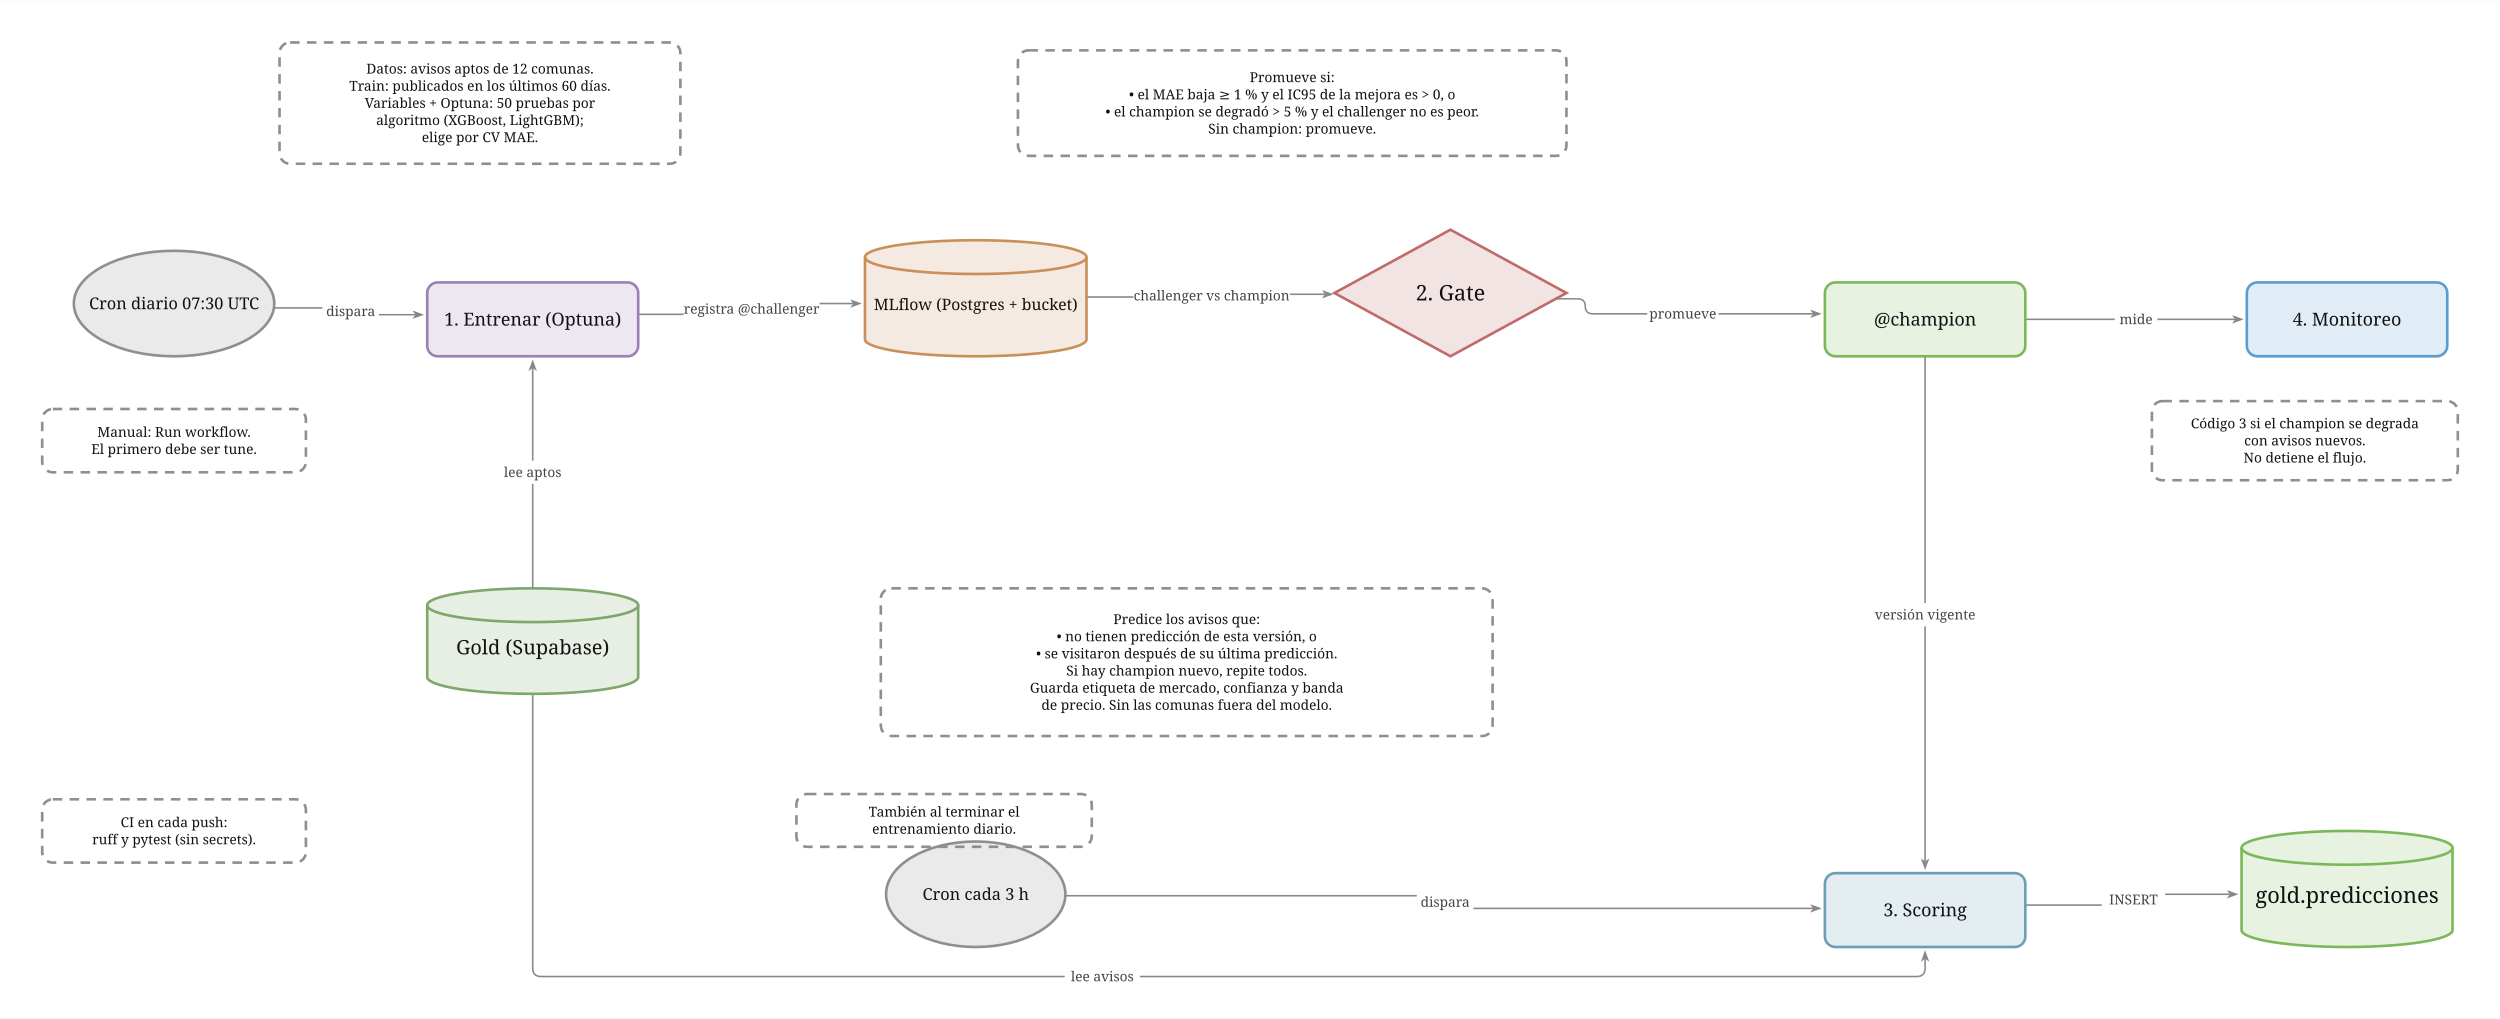
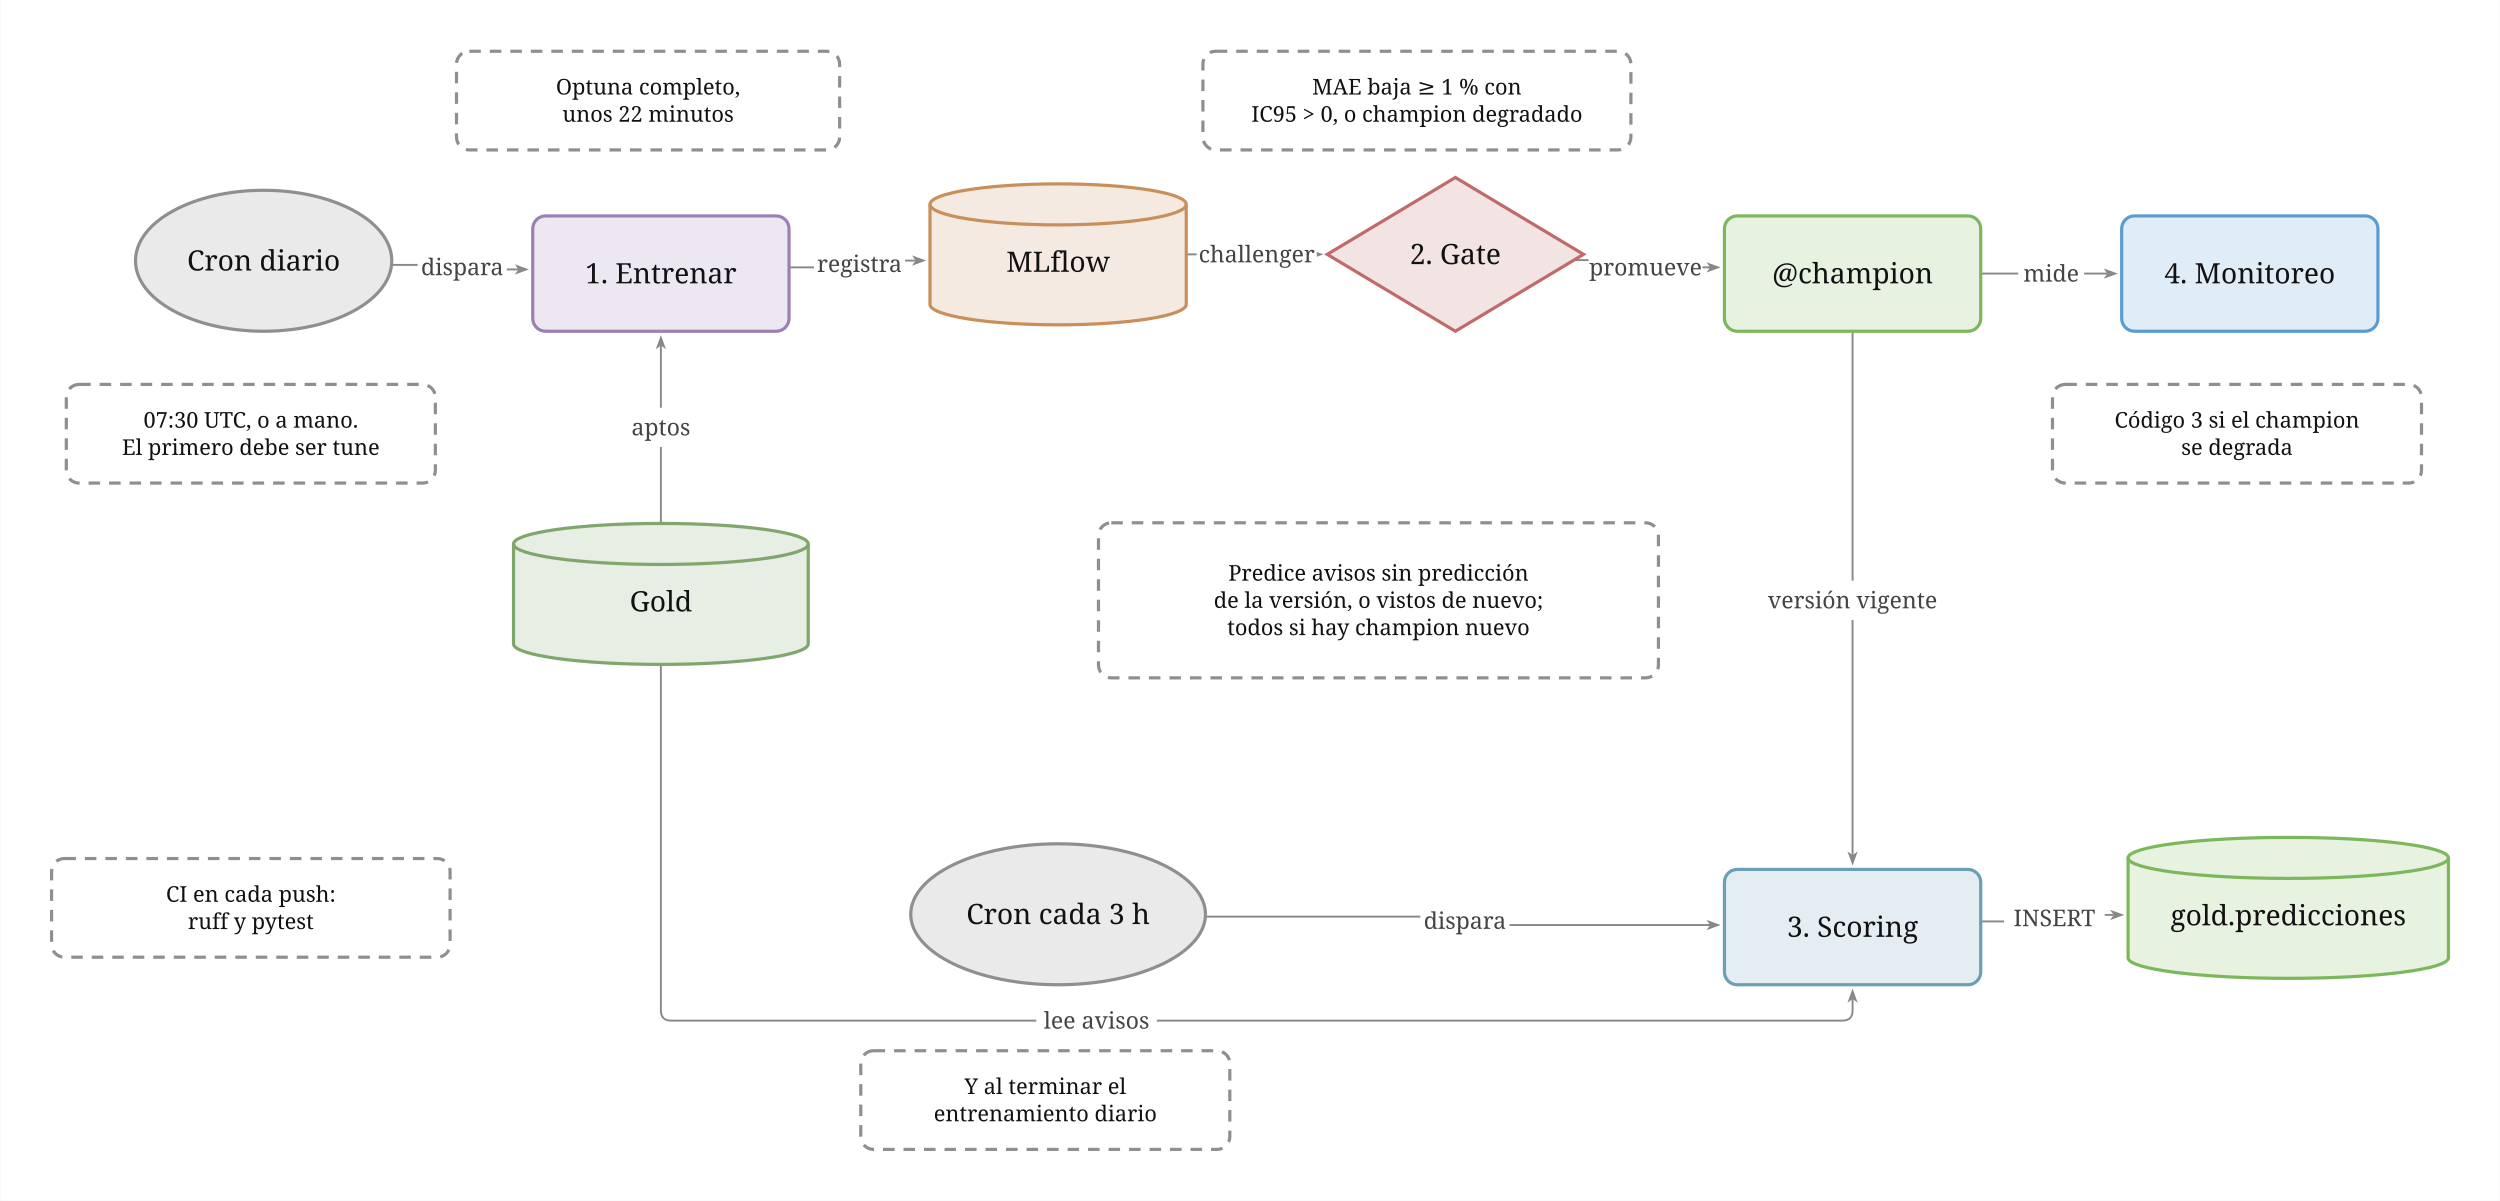
- <svg xmlns="http://www.w3.org/2000/svg" width="2370" height="966" viewBox="-125.00 -87.50 2370.00 965.50">
-   <rect x="-125" y="-87.5" width="2370" height="965.5" fill="#ffffff" />
-   <path d="M 134.91 204.19 L 162.91 204.19 L 204.25 204.19 Q 207.45 204.19 207.45 207.39 L 207.45 207.39 Q 207.45 210.59 210.65 210.59 L 252.00 210.59 L 268.80 210.59" fill="none" stroke="#888888" stroke-width="1.5" stroke-linejoin="round" />
-   <path d="M 277.00 210.59 L 266.00 214.59 L 268.80 210.59 L 266.00 206.59 Z" fill="#888888" />
-   <rect x="180.65" y="196.34" width="53.60" height="22.10" fill="#ffffff" />
-   <text x="207.45" y="207.39" font-family="Georgia, serif" font-size="13" fill="#444444" text-anchor="middle" dominant-baseline="middle">dispara</text>
-   <path d="M 380.00 470.00 L 380.00 442.00 L 380.00 360.00 L 380.00 278.00 L 380.00 261.20" fill="none" stroke="#888888" stroke-width="1.5" stroke-linejoin="round" />
-   <path d="M 380.00 253.00 L 384.00 264.00 L 380.00 261.20 L 376.00 264.00 Z" fill="#888888" />
-   <rect x="347.74" y="348.95" width="64.52" height="22.10" fill="#ffffff" />
-   <text x="380.00" y="360.00" font-family="Georgia, serif" font-size="13" fill="#444444" text-anchor="middle" dominant-baseline="middle">lee aptos</text>
-   <path d="M 480.00 210.24 L 508.00 210.24 L 582.38 210.24 Q 587.50 210.24 587.50 205.12 L 587.50 205.12 Q 587.50 200.00 592.62 200.00 L 667.00 200.00 L 683.80 200.00" fill="none" stroke="#888888" stroke-width="1.5" stroke-linejoin="round" />
-   <path d="M 692.00 200.00 L 681.00 204.00 L 683.80 200.00 L 681.00 196.00 Z" fill="#888888" />
-   <rect x="523.07" y="194.07" width="128.87" height="22.10" fill="#ffffff" />
-   <text x="587.50" y="205.12" font-family="Georgia, serif" font-size="13" fill="#444444" text-anchor="middle" dominant-baseline="middle">registra @challenger</text>
-   <path d="M 905.00 193.83 L 933.00 193.83 L 1022.28 193.83 Q 1023.60 193.83 1023.60 192.52 L 1023.60 192.52 Q 1023.60 191.20 1024.92 191.20 L 1114.20 191.20 L 1131.00 191.20" fill="none" stroke="#888888" stroke-width="1.5" stroke-linejoin="round" />
-   <path d="M 1139.20 191.20 L 1128.20 195.20 L 1131.00 191.20 L 1128.20 187.20 Z" fill="#888888" />
-   <rect x="949.41" y="181.47" width="148.37" height="22.10" fill="#ffffff" />
-   <text x="1023.60" y="192.52" font-family="Georgia, serif" font-size="13" fill="#444444" text-anchor="middle" dominant-baseline="middle">challenger vs champion</text>
-   <path d="M 1349.83 195.55 L 1370.74 195.55 Q 1377.83 195.55 1377.83 202.63 L 1377.83 202.63 Q 1377.83 209.72 1384.92 209.72 L 1577.00 209.72 L 1593.80 209.72" fill="none" stroke="#888888" stroke-width="1.5" stroke-linejoin="round" />
-   <path d="M 1602.00 209.72 L 1591.00 213.72 L 1593.80 209.72 L 1591.00 205.72 Z" fill="#888888" />
-   <rect x="1436.57" y="198.67" width="67.51" height="22.10" fill="#ffffff" />
-   <text x="1470.33" y="209.72" font-family="Georgia, serif" font-size="13" fill="#444444" text-anchor="middle" dominant-baseline="middle">promueve</text>
-   <path d="M 1795.00 215.00 L 1823.00 215.00 L 1900.00 215.00 L 1977.00 215.00 L 1993.80 215.00" fill="none" stroke="#888888" stroke-width="1.5" stroke-linejoin="round" />
-   <path d="M 2002.00 215.00 L 1991.00 219.00 L 1993.80 215.00 L 1991.00 211.00 Z" fill="#888888" />
-   <rect x="1879.77" y="203.95" width="40.47" height="22.10" fill="#ffffff" />
-   <text x="1900.00" y="215.00" font-family="Georgia, serif" font-size="13" fill="#444444" text-anchor="middle" dominant-baseline="middle">mide</text>
-   <path d="M 884.99 761.42 L 912.99 761.42 L 1238.99 761.42 Q 1244.99 761.42 1244.99 767.42 L 1244.99 767.42 Q 1244.99 773.42 1250.99 773.42 L 1577.00 773.42 L 1593.80 773.42" fill="none" stroke="#888888" stroke-width="1.5" stroke-linejoin="round" />
-   <path d="M 1602.00 773.42 L 1591.00 777.42 L 1593.80 773.42 L 1591.00 769.42 Z" fill="#888888" />
-   <rect x="1218.19" y="756.37" width="53.60" height="22.10" fill="#ffffff" />
-   <text x="1244.99" y="767.42" font-family="Georgia, serif" font-size="13" fill="#444444" text-anchor="middle" dominant-baseline="middle">dispara</text>
-   <path d="M 380.00 570.00 L 380.00 598.00 L 380.00 830.00 Q 380.00 838.00 388.00 838.00 L 1692.00 838.00 Q 1700.00 838.00 1700.00 830.00 L 1700.00 821.20" fill="none" stroke="#888888" stroke-width="1.5" stroke-linejoin="round" />
-   <path d="M 1700.00 813.00 L 1704.00 824.00 L 1700.00 821.20 L 1696.00 824.00 Z" fill="#888888" />
-   <rect x="884.36" y="826.95" width="71.28" height="22.10" fill="#ffffff" />
-   <text x="920.00" y="838.00" font-family="Georgia, serif" font-size="13" fill="#444444" text-anchor="middle" dominant-baseline="middle">lee avisos</text>
-   <path d="M 1700.00 250.00 L 1700.00 278.00 L 1700.00 495.00 L 1700.00 712.00 L 1700.00 728.80" fill="none" stroke="#888888" stroke-width="1.5" stroke-linejoin="round" />
-   <path d="M 1700.00 737.00 L 1696.00 726.00 L 1700.00 728.80 L 1704.00 726.00 Z" fill="#888888" />
-   <rect x="1650.32" y="483.95" width="99.36" height="22.10" fill="#ffffff" />
-   <text x="1700.00" y="495.00" font-family="Georgia, serif" font-size="13" fill="#444444" text-anchor="middle" dominant-baseline="middle">versión vigente</text>
-   <path d="M 1795.00 770.25 L 1823.00 770.25 L 1892.38 770.25 Q 1897.50 770.25 1897.50 765.13 L 1897.50 765.13 Q 1897.50 760.00 1902.63 760.00 L 1972.00 760.00 L 1988.80 760.00" fill="none" stroke="#888888" stroke-width="1.5" stroke-linejoin="round" />
-   <path d="M 1997.00 760.00 L 1986.00 764.00 L 1988.80 760.00 L 1986.00 756.00 Z" fill="#888888" />
-   <rect x="1867.45" y="754.08" width="60.10" height="22.10" fill="#ffffff" />
-   <text x="1897.50" y="765.13" font-family="Georgia, serif" font-size="13" fill="#444444" text-anchor="middle" dominant-baseline="middle">INSERT</text>
+ <svg xmlns="http://www.w3.org/2000/svg" width="1951" height="937" viewBox="-185.50 -68.50 1950.50 937.00">
+   <rect x="-185.5" y="-68.5" width="1950.5" height="937" fill="#ffffff" />
+   <path d="M 119.95 138.22 L 147.95 138.22 L 173.20 138.22 Q 174.97 138.22 174.97 140.00 L 174.97 140.00 Q 174.97 141.77 176.75 141.77 L 202.00 141.77 L 218.80 141.77" fill="none" stroke="#888888" stroke-width="1.5" stroke-linejoin="round" />
+   <path d="M 227.00 141.77 L 216.00 145.77 L 218.80 141.77 L 216.00 137.77 Z" fill="#888888" />
+   <rect x="140.17" y="124.70" width="69.60" height="30.60" fill="#ffffff" />
+   <text x="174.97" y="140.00" font-family="Georgia, serif" font-size="18" fill="#444444" text-anchor="middle" dominant-baseline="middle">dispara</text>
+   <path d="M 330.00 340.00 L 330.00 312.00 L 330.00 265.00 L 330.00 218.00 L 330.00 201.20" fill="none" stroke="#888888" stroke-width="1.5" stroke-linejoin="round" />
+   <path d="M 330.00 193.00 L 334.00 204.00 L 330.00 201.20 L 326.00 204.00 Z" fill="#888888" />
+   <rect x="302.58" y="249.70" width="54.84" height="30.60" fill="#ffffff" />
+   <text x="330.00" y="265.00" font-family="Georgia, serif" font-size="18" fill="#444444" text-anchor="middle" dominant-baseline="middle">aptos</text>
+   <path d="M 430.00 140.16 L 458.00 140.16 L 482.34 140.16 Q 485.00 140.16 485.00 137.50 L 485.00 137.50 Q 485.00 134.84 487.66 134.84 L 512.00 134.84 L 528.80 134.84" fill="none" stroke="#888888" stroke-width="1.5" stroke-linejoin="round" />
+   <path d="M 537.00 134.84 L 526.00 138.84 L 528.80 134.84 L 526.00 130.84 Z" fill="#888888" />
+   <rect x="449.48" y="122.20" width="71.04" height="30.60" fill="#ffffff" />
+   <text x="485.00" y="137.50" font-family="Georgia, serif" font-size="18" fill="#444444" text-anchor="middle" dominant-baseline="middle">registra</text>
+   <path d="M 740.00 130.00 L 768.00 130.00 L 795.00 130.00 L 822.00 130.00 L 838.80 130.00" fill="none" stroke="#888888" stroke-width="1.5" stroke-linejoin="round" />
+   <path d="M 847.00 130.00 L 836.00 134.00 L 838.80 130.00 L 836.00 126.00 Z" fill="#888888" />
+   <rect x="748.14" y="114.70" width="93.72" height="30.60" fill="#ffffff" />
+   <text x="795.00" y="130.00" font-family="Georgia, serif" font-size="18" fill="#444444" text-anchor="middle" dominant-baseline="middle">challenger</text>
+   <path d="M 1042.54 134.48 L 1067.70 134.48 Q 1070.54 134.48 1070.54 137.32 L 1070.54 137.32 Q 1070.54 140.16 1073.38 140.16 L 1132.00 140.16 L 1148.80 140.16" fill="none" stroke="#888888" stroke-width="1.5" stroke-linejoin="round" />
+   <path d="M 1157.00 140.16 L 1146.00 144.16 L 1148.80 140.16 L 1146.00 136.16 Z" fill="#888888" />
+   <rect x="1054.00" y="124.86" width="88.86" height="30.60" fill="#ffffff" />
+   <text x="1098.43" y="140.16" font-family="Georgia, serif" font-size="18" fill="#444444" text-anchor="middle" dominant-baseline="middle">promueve</text>
+   <path d="M 1360.00 145.00 L 1388.00 145.00 L 1415.00 145.00 L 1442.00 145.00 L 1458.80 145.00" fill="none" stroke="#888888" stroke-width="1.5" stroke-linejoin="round" />
+   <path d="M 1467.00 145.00 L 1456.00 149.00 L 1458.80 145.00 L 1456.00 141.00 Z" fill="#888888" />
+   <rect x="1389.29" y="129.70" width="51.42" height="30.60" fill="#ffffff" />
+   <text x="1415.00" y="145.00" font-family="Georgia, serif" font-size="18" fill="#444444" text-anchor="middle" dominant-baseline="middle">mide</text>
+   <path d="M 754.99 646.85 L 782.99 646.85 L 954.23 646.85 Q 957.49 646.85 957.49 650.12 L 957.49 650.12 Q 957.49 653.39 960.76 653.39 L 1132.00 653.39 L 1148.80 653.39" fill="none" stroke="#888888" stroke-width="1.5" stroke-linejoin="round" />
+   <path d="M 1157.00 653.39 L 1146.00 657.39 L 1148.80 653.39 L 1146.00 649.39 Z" fill="#888888" />
+   <rect x="922.69" y="634.82" width="69.60" height="30.60" fill="#ffffff" />
+   <text x="957.49" y="650.12" font-family="Georgia, serif" font-size="18" fill="#444444" text-anchor="middle" dominant-baseline="middle">dispara</text>
+   <path d="M 330.00 450.00 L 330.00 478.00 L 330.00 720.00 Q 330.00 728.00 338.00 728.00 L 1252.00 728.00 Q 1260.00 728.00 1260.00 720.00 L 1260.00 711.20" fill="none" stroke="#888888" stroke-width="1.5" stroke-linejoin="round" />
+   <path d="M 1260.00 703.00 L 1264.00 714.00 L 1260.00 711.20 L 1256.00 714.00 Z" fill="#888888" />
+   <rect x="622.96" y="712.70" width="94.08" height="30.60" fill="#ffffff" />
+   <text x="670.00" y="728.00" font-family="Georgia, serif" font-size="18" fill="#444444" text-anchor="middle" dominant-baseline="middle">lee avisos</text>
+   <path d="M 1260.00 190.00 L 1260.00 218.00 L 1260.00 400.00 L 1260.00 582.00 L 1260.00 598.80" fill="none" stroke="#888888" stroke-width="1.5" stroke-linejoin="round" />
+   <path d="M 1260.00 607.00 L 1256.00 596.00 L 1260.00 598.80 L 1264.00 596.00 Z" fill="#888888" />
+   <rect x="1193.52" y="384.70" width="132.96" height="30.60" fill="#ffffff" />
+   <text x="1260.00" y="400.00" font-family="Georgia, serif" font-size="18" fill="#444444" text-anchor="middle" dominant-baseline="middle">versión vigente</text>
+   <path d="M 1360.00 650.59 L 1388.00 650.59 L 1414.96 650.59 Q 1417.50 650.59 1417.50 648.05 L 1417.50 648.05 Q 1417.50 645.51 1420.04 645.51 L 1447.00 645.51 L 1463.80 645.51" fill="none" stroke="#888888" stroke-width="1.5" stroke-linejoin="round" />
+   <path d="M 1472.00 645.51 L 1461.00 649.51 L 1463.80 645.51 L 1461.00 641.51 Z" fill="#888888" />
+   <rect x="1378.20" y="632.75" width="78.60" height="30.60" fill="#ffffff" />
+   <text x="1417.50" y="648.05" font-family="Georgia, serif" font-size="18" fill="#444444" text-anchor="middle" dominant-baseline="middle">INSERT</text>
  <g id="node-1">
-     <ellipse cx="40" cy="200" rx="95.00" ry="50.00" fill="rgba(143,143,143,0.18)" stroke="#8f8f8f" stroke-width="2.5" />
-     <text x="40.00" y="200.00" font-family="Georgia, serif" font-size="15.5" fill="#111111" text-anchor="middle" dominant-baseline="middle">Cron diario 07:30 UTC</text>
+     <ellipse cx="20" cy="135" rx="100.00" ry="55.00" fill="rgba(143,143,143,0.18)" stroke="#8f8f8f" stroke-width="2.5" />
+     <text x="20.00" y="135.00" font-family="Georgia, serif" font-size="22.0" fill="#111111" text-anchor="middle" dominant-baseline="middle">Cron diario</text>
  </g>
  <g id="node-2">
-     <rect x="280.00" y="180.00" width="200" height="70" rx="10" ry="10" fill="rgba(155,127,181,0.18)" stroke="#9b7fb5" stroke-width="2.5" />
-     <text x="380.00" y="215.00" font-family="Georgia, serif" font-size="17.0" fill="#111111" text-anchor="middle" dominant-baseline="middle">1. Entrenar (Optuna)</text>
+     <rect x="230.00" y="100.00" width="200" height="90" rx="10" ry="10" fill="rgba(155,127,181,0.18)" stroke="#9b7fb5" stroke-width="2.5" />
+     <text x="330.00" y="145.00" font-family="Georgia, serif" font-size="22.0" fill="#111111" text-anchor="middle" dominant-baseline="middle">1. Entrenar</text>
  </g>
  <g id="node-3">
-     <path d="M 695.00 156.00 L 695.00 234.00 A 105.00 16.00 0 0 0 905.00 234.00 L 905.00 156.00 A 105.00 16.00 0 0 0 695.00 156.00 Z" fill="rgba(201,143,91,0.18)" stroke="#c98f5b" stroke-width="2.5" />
-     <path d="M 905.00 156.00 A 105.00 16.00 0 0 1 695.00 156.00" fill="none" stroke="#c98f5b" stroke-width="2.5" />
-     <text x="800.00" y="201.00" font-family="Georgia, serif" font-size="15.0" fill="#111111" text-anchor="middle" dominant-baseline="middle">MLflow (Postgres + bucket)</text>
+     <path d="M 540.00 91.00 L 540.00 169.00 A 100.00 16.00 0 0 0 740.00 169.00 L 740.00 91.00 A 100.00 16.00 0 0 0 540.00 91.00 Z" fill="rgba(201,143,91,0.18)" stroke="#c98f5b" stroke-width="2.5" />
+     <path d="M 740.00 91.00 A 100.00 16.00 0 0 1 540.00 91.00" fill="none" stroke="#c98f5b" stroke-width="2.5" />
+     <text x="640.00" y="136.00" font-family="Georgia, serif" font-size="22.0" fill="#111111" text-anchor="middle" dominant-baseline="middle">MLflow</text>
  </g>
  <g id="node-4">
-     <polygon points="1250,130.00 1360.00,190 1250,250.00 1140.00,190" fill="rgba(193,106,106,0.18)" stroke="#c16a6a" stroke-width="2.5" />
-     <text x="1250.00" y="190.00" font-family="Georgia, serif" font-size="20.4" fill="#111111" text-anchor="middle" dominant-baseline="middle">2. Gate</text>
+     <polygon points="950,70.00 1050.00,130 950,190.00 850.00,130" fill="rgba(193,106,106,0.18)" stroke="#c16a6a" stroke-width="2.5" />
+     <text x="950.00" y="130.00" font-family="Georgia, serif" font-size="22.0" fill="#111111" text-anchor="middle" dominant-baseline="middle">2. Gate</text>
  </g>
  <g id="node-5">
-     <rect x="1605.00" y="180.00" width="190" height="70" rx="10" ry="10" fill="rgba(123,184,91,0.18)" stroke="#7bb85b" stroke-width="2.5" />
-     <text x="1700.00" y="215.00" font-family="Georgia, serif" font-size="17.0" fill="#111111" text-anchor="middle" dominant-baseline="middle">@champion</text>
+     <rect x="1160.00" y="100.00" width="200" height="90" rx="10" ry="10" fill="rgba(123,184,91,0.18)" stroke="#7bb85b" stroke-width="2.5" />
+     <text x="1260.00" y="145.00" font-family="Georgia, serif" font-size="22.0" fill="#111111" text-anchor="middle" dominant-baseline="middle">@champion</text>
  </g>
  <g id="node-6">
-     <rect x="2005.00" y="180.00" width="190" height="70" rx="10" ry="10" fill="rgba(91,155,208,0.18)" stroke="#5b9bd0" stroke-width="2.5" />
-     <text x="2100.00" y="215.00" font-family="Georgia, serif" font-size="17.0" fill="#111111" text-anchor="middle" dominant-baseline="middle">4. Monitoreo</text>
+     <rect x="1470.00" y="100.00" width="200" height="90" rx="10" ry="10" fill="rgba(91,155,208,0.18)" stroke="#5b9bd0" stroke-width="2.5" />
+     <text x="1570.00" y="145.00" font-family="Georgia, serif" font-size="22.0" fill="#111111" text-anchor="middle" dominant-baseline="middle">4. Monitoreo</text>
  </g>
  <g id="node-7">
-     <path d="M 280.00 486.00 L 280.00 554.00 A 100.00 16.00 0 0 0 480.00 554.00 L 480.00 486.00 A 100.00 16.00 0 0 0 280.00 486.00 Z" fill="rgba(127,166,107,0.18)" stroke="#7fa66b" stroke-width="2.5" />
-     <path d="M 480.00 486.00 A 100.00 16.00 0 0 1 280.00 486.00" fill="none" stroke="#7fa66b" stroke-width="2.5" />
-     <text x="380.00" y="526.00" font-family="Georgia, serif" font-size="18.9" fill="#111111" text-anchor="middle" dominant-baseline="middle">Gold (Supabase)</text>
+     <path d="M 215.00 356.00 L 215.00 434.00 A 115.00 16.00 0 0 0 445.00 434.00 L 445.00 356.00 A 115.00 16.00 0 0 0 215.00 356.00 Z" fill="rgba(127,166,107,0.18)" stroke="#7fa66b" stroke-width="2.5" />
+     <path d="M 445.00 356.00 A 115.00 16.00 0 0 1 215.00 356.00" fill="none" stroke="#7fa66b" stroke-width="2.5" />
+     <text x="330.00" y="401.00" font-family="Georgia, serif" font-size="22.0" fill="#111111" text-anchor="middle" dominant-baseline="middle">Gold</text>
  </g>
  <g id="node-8">
-     <ellipse cx="800" cy="760" rx="85.00" ry="50.00" fill="rgba(143,143,143,0.18)" stroke="#8f8f8f" stroke-width="2.5" />
-     <text x="800.00" y="760.00" font-family="Georgia, serif" font-size="15.5" fill="#111111" text-anchor="middle" dominant-baseline="middle">Cron cada 3 h</text>
+     <ellipse cx="640" cy="645" rx="115.00" ry="55.00" fill="rgba(143,143,143,0.18)" stroke="#8f8f8f" stroke-width="2.5" />
+     <text x="640.00" y="645.00" font-family="Georgia, serif" font-size="22.0" fill="#111111" text-anchor="middle" dominant-baseline="middle">Cron cada 3 h</text>
  </g>
  <g id="node-9">
-     <rect x="1605.00" y="740.00" width="190" height="70" rx="10" ry="10" fill="rgba(106,159,181,0.18)" stroke="#6a9fb5" stroke-width="2.5" />
-     <text x="1700.00" y="775.00" font-family="Georgia, serif" font-size="17.0" fill="#111111" text-anchor="middle" dominant-baseline="middle">3. Scoring</text>
+     <rect x="1160.00" y="610.00" width="200" height="90" rx="10" ry="10" fill="rgba(106,159,181,0.18)" stroke="#6a9fb5" stroke-width="2.5" />
+     <text x="1260.00" y="655.00" font-family="Georgia, serif" font-size="22.0" fill="#111111" text-anchor="middle" dominant-baseline="middle">3. Scoring</text>
  </g>
  <g id="node-10">
-     <path d="M 2000.00 716.00 L 2000.00 794.00 A 100.00 16.00 0 0 0 2200.00 794.00 L 2200.00 716.00 A 100.00 16.00 0 0 0 2000.00 716.00 Z" fill="rgba(123,184,91,0.18)" stroke="#7bb85b" stroke-width="2.5" />
-     <path d="M 2200.00 716.00 A 100.00 16.00 0 0 1 2000.00 716.00" fill="none" stroke="#7bb85b" stroke-width="2.5" />
-     <text x="2100.00" y="761.00" font-family="Georgia, serif" font-size="20.8" fill="#111111" text-anchor="middle" dominant-baseline="middle">gold.predicciones</text>
+     <path d="M 1475.00 601.00 L 1475.00 679.00 A 125.00 16.00 0 0 0 1725.00 679.00 L 1725.00 601.00 A 125.00 16.00 0 0 0 1475.00 601.00 Z" fill="rgba(123,184,91,0.18)" stroke="#7bb85b" stroke-width="2.5" />
+     <path d="M 1725.00 601.00 A 125.00 16.00 0 0 1 1475.00 601.00" fill="none" stroke="#7bb85b" stroke-width="2.5" />
+     <text x="1600.00" y="646.00" font-family="Georgia, serif" font-size="22.0" fill="#111111" text-anchor="middle" dominant-baseline="middle">gold.predicciones</text>
  </g>
  <g id="node-11">
-     <rect x="-85.00" y="300.00" width="250" height="60" rx="10" ry="10" fill="none" stroke="#8f8f8f" stroke-width="2.5" stroke-dasharray="9 7" />
-     <text x="40.00" y="321.88" font-family="Georgia, serif" font-size="13.0" fill="#111111" text-anchor="middle" dominant-baseline="middle">Manual: Run workflow.</text>
-     <text x="40.00" y="338.13" font-family="Georgia, serif" font-size="13.0" fill="#111111" text-anchor="middle" dominant-baseline="middle">El primero debe ser tune.</text>
+     <rect x="-134.00" y="231.50" width="288" height="77" rx="10" ry="10" fill="none" stroke="#8f8f8f" stroke-width="2.5" stroke-dasharray="9 7" />
+     <text x="10.00" y="259.38" font-family="Georgia, serif" font-size="17.0" fill="#111111" text-anchor="middle" dominant-baseline="middle">07:30 UTC, o a mano.</text>
+     <text x="10.00" y="280.63" font-family="Georgia, serif" font-size="17.0" fill="#111111" text-anchor="middle" dominant-baseline="middle">El primero debe ser tune</text>
  </g>
  <g id="node-12">
-     <rect x="140.00" y="-47.50" width="380" height="115" rx="10" ry="10" fill="none" stroke="#8f8f8f" stroke-width="2.5" stroke-dasharray="9 7" />
-     <text x="330.00" y="-22.50" font-family="Georgia, serif" font-size="13.0" fill="#111111" text-anchor="middle" dominant-baseline="middle">Datos: avisos aptos de 12 comunas.</text>
-     <text x="330.00" y="-6.25" font-family="Georgia, serif" font-size="13.0" fill="#111111" text-anchor="middle" dominant-baseline="middle">Train: publicados en los últimos 60 días.</text>
-     <text x="330.00" y="10.00" font-family="Georgia, serif" font-size="13.0" fill="#111111" text-anchor="middle" dominant-baseline="middle">Variables + Optuna: 50 pruebas por</text>
-     <text x="330.00" y="26.25" font-family="Georgia, serif" font-size="13.0" fill="#111111" text-anchor="middle" dominant-baseline="middle">algoritmo (XGBoost, LightGBM);</text>
-     <text x="330.00" y="42.50" font-family="Georgia, serif" font-size="13.0" fill="#111111" text-anchor="middle" dominant-baseline="middle">elige por CV MAE.</text>
+     <rect x="170.50" y="-28.50" width="299" height="77" rx="10" ry="10" fill="none" stroke="#8f8f8f" stroke-width="2.5" stroke-dasharray="9 7" />
+     <text x="320.00" y="-0.63" font-family="Georgia, serif" font-size="17.0" fill="#111111" text-anchor="middle" dominant-baseline="middle">Optuna completo,</text>
+     <text x="320.00" y="20.63" font-family="Georgia, serif" font-size="17.0" fill="#111111" text-anchor="middle" dominant-baseline="middle">unos 22 minutos</text>
  </g>
  <g id="node-13">
-     <rect x="840.00" y="-40.00" width="520" height="100" rx="10" ry="10" fill="none" stroke="#8f8f8f" stroke-width="2.5" stroke-dasharray="9 7" />
-     <text x="1100.00" y="-14.38" font-family="Georgia, serif" font-size="13.0" fill="#111111" text-anchor="middle" dominant-baseline="middle">Promueve si:</text>
-     <text x="1100.00" y="1.88" font-family="Georgia, serif" font-size="13.0" fill="#111111" text-anchor="middle" dominant-baseline="middle">• el MAE baja ≥ 1 % y el IC95 de la mejora es &gt; 0, o</text>
-     <text x="1100.00" y="18.13" font-family="Georgia, serif" font-size="13.0" fill="#111111" text-anchor="middle" dominant-baseline="middle">• el champion se degradó &gt; 5 % y el challenger no es peor.</text>
-     <text x="1100.00" y="34.38" font-family="Georgia, serif" font-size="13.0" fill="#111111" text-anchor="middle" dominant-baseline="middle">Sin champion: promueve.</text>
+     <rect x="753.00" y="-28.50" width="334" height="77" rx="10" ry="10" fill="none" stroke="#8f8f8f" stroke-width="2.5" stroke-dasharray="9 7" />
+     <text x="920.00" y="-0.63" font-family="Georgia, serif" font-size="17.0" fill="#111111" text-anchor="middle" dominant-baseline="middle">MAE baja ≥ 1 % con</text>
+     <text x="920.00" y="20.63" font-family="Georgia, serif" font-size="17.0" fill="#111111" text-anchor="middle" dominant-baseline="middle">IC95 &gt; 0, o champion degradado</text>
  </g>
  <g id="node-14">
-     <rect x="1915.00" y="292.50" width="290" height="75" rx="10" ry="10" fill="none" stroke="#8f8f8f" stroke-width="2.5" stroke-dasharray="9 7" />
-     <text x="2060.00" y="313.75" font-family="Georgia, serif" font-size="13.0" fill="#111111" text-anchor="middle" dominant-baseline="middle">Código 3 si el champion se degrada</text>
-     <text x="2060.00" y="330.00" font-family="Georgia, serif" font-size="13.0" fill="#111111" text-anchor="middle" dominant-baseline="middle">con avisos nuevos.</text>
-     <text x="2060.00" y="346.25" font-family="Georgia, serif" font-size="13.0" fill="#111111" text-anchor="middle" dominant-baseline="middle">No detiene el flujo.</text>
+     <rect x="1416.00" y="231.50" width="288" height="77" rx="10" ry="10" fill="none" stroke="#8f8f8f" stroke-width="2.5" stroke-dasharray="9 7" />
+     <text x="1560.00" y="259.38" font-family="Georgia, serif" font-size="17.0" fill="#111111" text-anchor="middle" dominant-baseline="middle">Código 3 si el champion</text>
+     <text x="1560.00" y="280.63" font-family="Georgia, serif" font-size="17.0" fill="#111111" text-anchor="middle" dominant-baseline="middle">se degrada</text>
  </g>
  <g id="node-15">
-     <rect x="710.00" y="470.00" width="580" height="140" rx="10" ry="10" fill="none" stroke="#8f8f8f" stroke-width="2.5" stroke-dasharray="9 7" />
-     <text x="1000.00" y="499.38" font-family="Georgia, serif" font-size="13.0" fill="#111111" text-anchor="middle" dominant-baseline="middle">Predice los avisos que:</text>
-     <text x="1000.00" y="515.63" font-family="Georgia, serif" font-size="13.0" fill="#111111" text-anchor="middle" dominant-baseline="middle">• no tienen predicción de esta versión, o</text>
-     <text x="1000.00" y="531.88" font-family="Georgia, serif" font-size="13.0" fill="#111111" text-anchor="middle" dominant-baseline="middle">• se visitaron después de su última predicción.</text>
-     <text x="1000.00" y="548.13" font-family="Georgia, serif" font-size="13.0" fill="#111111" text-anchor="middle" dominant-baseline="middle">Si hay champion nuevo, repite todos.</text>
-     <text x="1000.00" y="564.38" font-family="Georgia, serif" font-size="13.0" fill="#111111" text-anchor="middle" dominant-baseline="middle">Guarda etiqueta de mercado, confianza y banda</text>
-     <text x="1000.00" y="580.63" font-family="Georgia, serif" font-size="13.0" fill="#111111" text-anchor="middle" dominant-baseline="middle">de precio. Sin las comunas fuera del modelo.</text>
+     <rect x="671.50" y="339.50" width="437" height="121" rx="10" ry="10" fill="none" stroke="#8f8f8f" stroke-width="2.5" stroke-dasharray="9 7" />
+     <text x="890.00" y="378.75" font-family="Georgia, serif" font-size="17.0" fill="#111111" text-anchor="middle" dominant-baseline="middle">Predice avisos sin predicción</text>
+     <text x="890.00" y="400.00" font-family="Georgia, serif" font-size="17.0" fill="#111111" text-anchor="middle" dominant-baseline="middle">de la versión, o vistos de nuevo;</text>
+     <text x="890.00" y="421.25" font-family="Georgia, serif" font-size="17.0" fill="#111111" text-anchor="middle" dominant-baseline="middle">todos si hay champion nuevo</text>
  </g>
  <g id="node-16">
-     <rect x="630.00" y="665.00" width="280" height="50" rx="10" ry="10" fill="none" stroke="#8f8f8f" stroke-width="2.5" stroke-dasharray="9 7" />
-     <text x="770.00" y="681.88" font-family="Georgia, serif" font-size="13.0" fill="#111111" text-anchor="middle" dominant-baseline="middle">También al terminar el</text>
-     <text x="770.00" y="698.13" font-family="Georgia, serif" font-size="13.0" fill="#111111" text-anchor="middle" dominant-baseline="middle">entrenamiento diario.</text>
+     <rect x="486.00" y="751.50" width="288" height="77" rx="10" ry="10" fill="none" stroke="#8f8f8f" stroke-width="2.5" stroke-dasharray="9 7" />
+     <text x="630.00" y="779.38" font-family="Georgia, serif" font-size="17.0" fill="#111111" text-anchor="middle" dominant-baseline="middle">Y al terminar el</text>
+     <text x="630.00" y="800.63" font-family="Georgia, serif" font-size="17.0" fill="#111111" text-anchor="middle" dominant-baseline="middle">entrenamiento diario</text>
  </g>
  <g id="node-17">
-     <rect x="-85.00" y="670.00" width="250" height="60" rx="10" ry="10" fill="none" stroke="#8f8f8f" stroke-width="2.5" stroke-dasharray="9 7" />
-     <text x="40.00" y="691.88" font-family="Georgia, serif" font-size="13.0" fill="#111111" text-anchor="middle" dominant-baseline="middle">CI en cada push:</text>
-     <text x="40.00" y="708.13" font-family="Georgia, serif" font-size="13.0" fill="#111111" text-anchor="middle" dominant-baseline="middle">ruff y pytest (sin secrets).</text>
+     <rect x="-145.50" y="601.50" width="311" height="77" rx="10" ry="10" fill="none" stroke="#8f8f8f" stroke-width="2.5" stroke-dasharray="9 7" />
+     <text x="10.00" y="629.38" font-family="Georgia, serif" font-size="17.0" fill="#111111" text-anchor="middle" dominant-baseline="middle">CI en cada push:</text>
+     <text x="10.00" y="650.63" font-family="Georgia, serif" font-size="17.0" fill="#111111" text-anchor="middle" dominant-baseline="middle">ruff y pytest</text>
  </g>
</svg>
